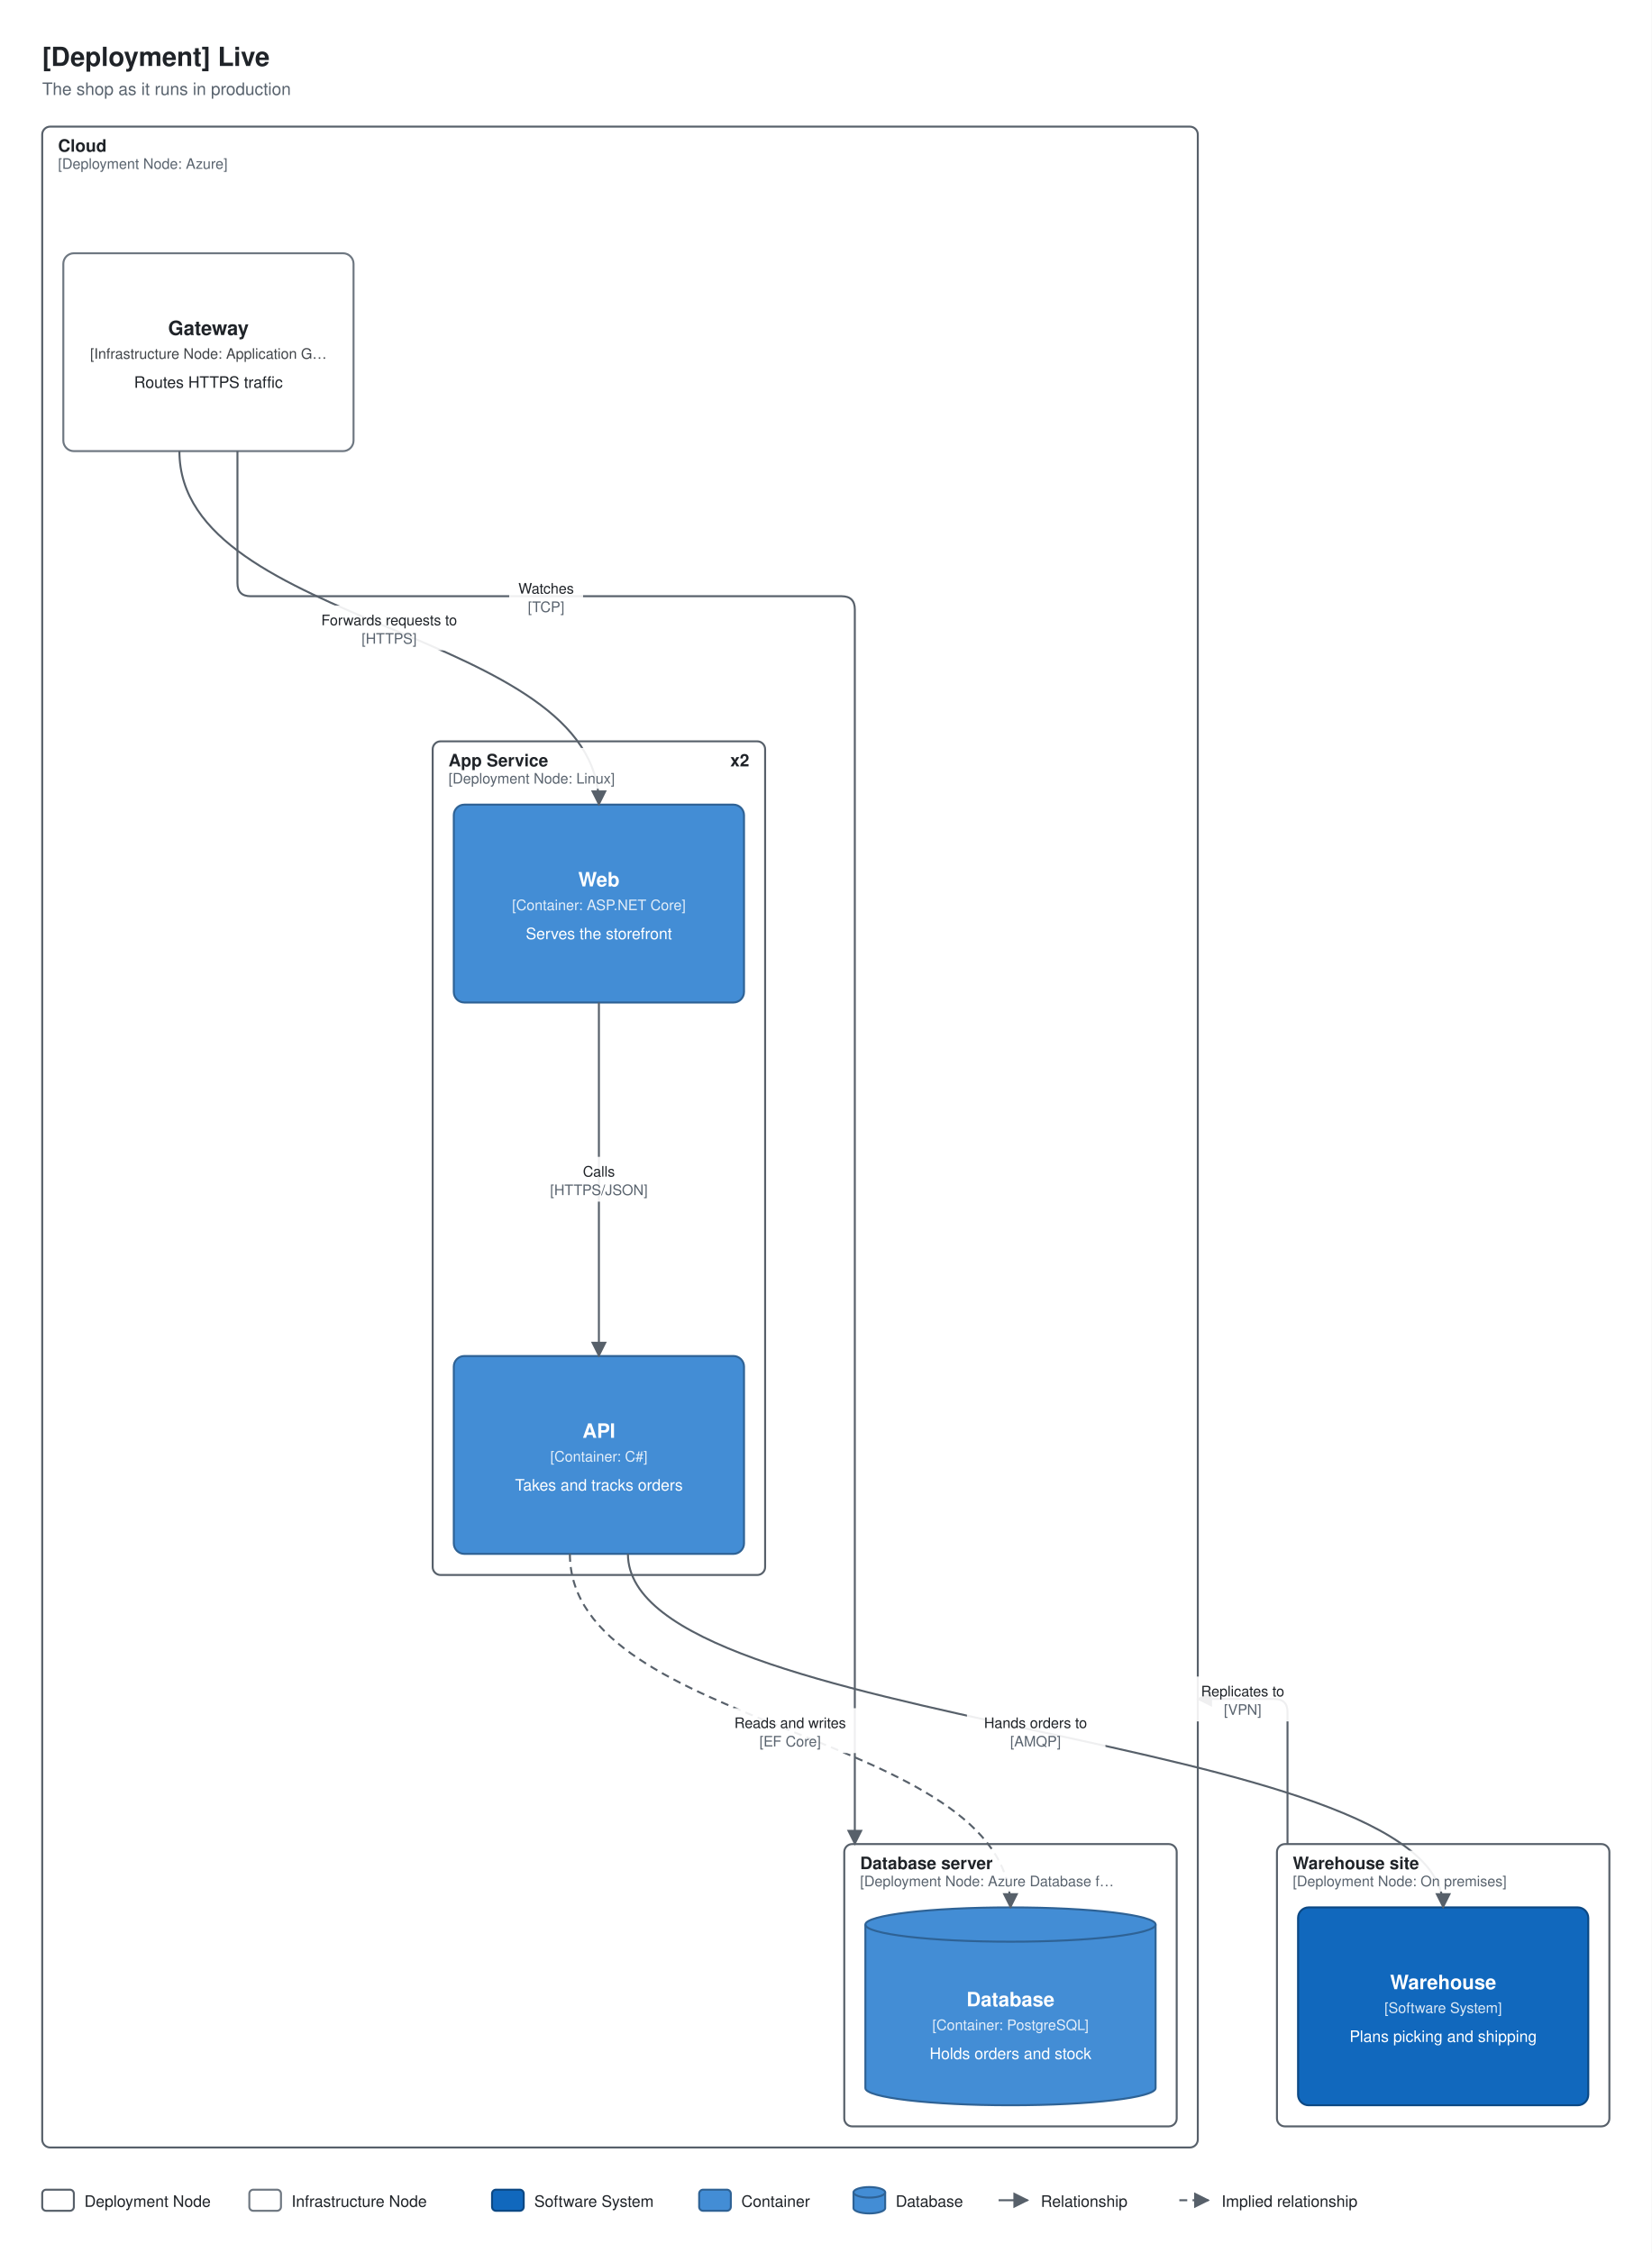
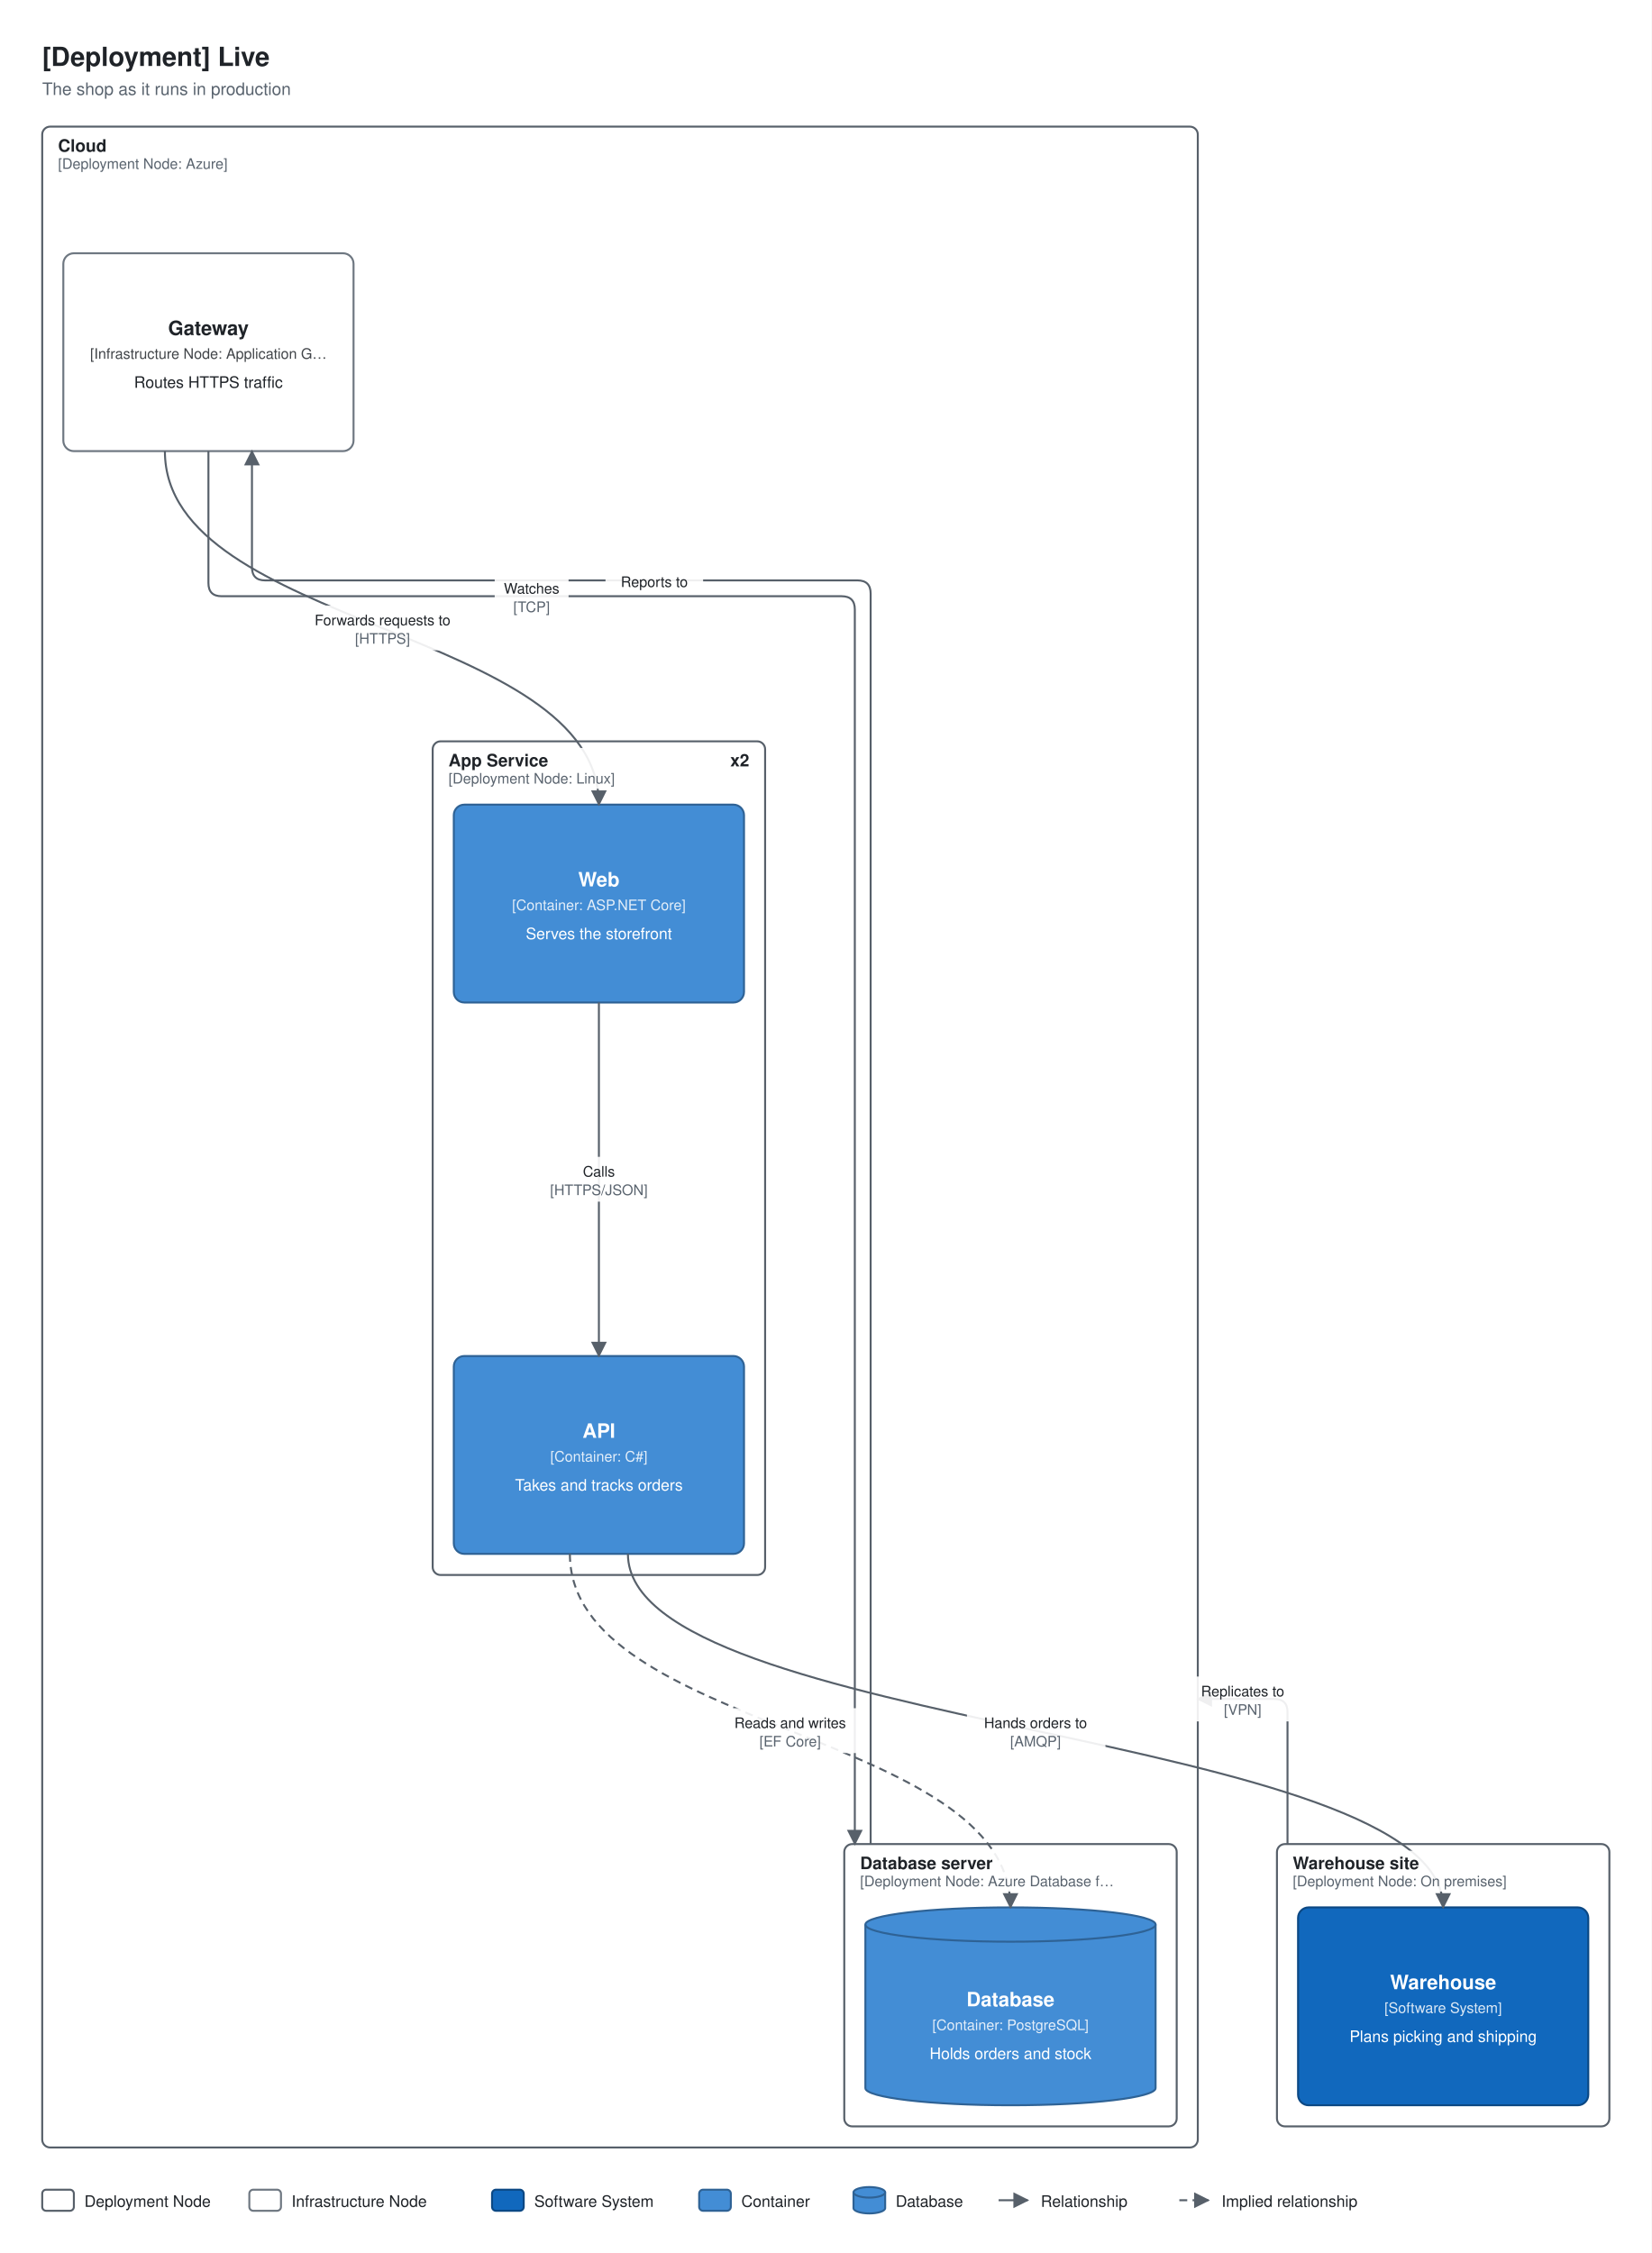
<svg xmlns="http://www.w3.org/2000/svg" width="1252" height="1708" viewBox="0 0 1252 1708" font-family="Segoe UI, Helvetica, Arial, sans-serif" role="img" aria-label="[Deployment] Live">
  <style>
@media (prefers-color-scheme: dark) {
  .c4-bg{fill:#0d1117}
  .c4-ink{fill:#e6edf3}
  .c4-muted{fill:#9198a1}
  .c4-line{stroke:#9198a1}
  .c4-head{fill:#9198a1}
  .c4-edge{stroke:#9198a1}
  .c4-fill-person{fill:#1d5c99;stroke:#6ea2d8}
  .c4-rim-person{stroke:#6ea2d8}
  .c4-ink-person{fill:#ffffff}
  .c4-fill-softwareSystem{fill:#1b6ec2;stroke:#78aee6}
  .c4-rim-softwareSystem{stroke:#78aee6}
  .c4-ink-softwareSystem{fill:#ffffff}
  .c4-fill-container{fill:#2f73b5;stroke:#8dbbea}
  .c4-rim-container{stroke:#8dbbea}
  .c4-ink-container{fill:#ffffff}
  .c4-fill-component{fill:#2a5d8f;stroke:#9cc4ee}
  .c4-rim-component{stroke:#9cc4ee}
  .c4-ink-component{fill:#ffffff}
  .c4-fill-external{fill:#484f58;stroke:#8b949e}
  .c4-rim-external{stroke:#8b949e}
  .c4-ink-external{fill:#ffffff}
  .c4-fill-infrastructureNode{fill:#161b22;stroke:#8b949e}
  .c4-rim-infrastructureNode{stroke:#8b949e}
  .c4-ink-infrastructureNode{fill:#e6edf3}
}
</style>
  <defs>
    <marker id="c4-live-arrow" viewBox="0 0 10 10" refX="9" refY="5" markerWidth="8" markerHeight="8" orient="auto-start-reverse">
      <path class="c4-head" fill="#57606a" d="M0 0L10 5L0 10Z" />
    </marker>
  </defs>
  <rect class="c4-bg" fill="#ffffff" x="0" y="0" width="1252" height="1708" />
  <text class="c4-ink" fill="#1f2328" x="32" y="50" font-size="20" font-weight="600">[Deployment] Live</text>
  <text class="c4-muted" fill="#59636e" x="32" y="72" font-size="13">The shop as it runs in production</text>
  <g transform="translate(32 192)">
    <g data-deployment-node="live.cloud">
      <rect class="c4-edge" fill="none" stroke="#57606a" stroke-width="1.5" x="0" y="-96" width="876" height="1532" rx="6" />
    </g>
    <g data-deployment-node="live.cloud.app">
      <rect class="c4-edge" fill="none" stroke="#57606a" stroke-width="1.5" x="296" y="370" width="252" height="632" rx="6" />
    </g>
    <g data-deployment-node="live.cloud.data">
      <rect class="c4-edge" fill="none" stroke="#57606a" stroke-width="1.5" x="608" y="1206" width="252" height="214" rx="6" />
    </g>
    <g data-deployment-node="live.site">
      <rect class="c4-edge" fill="none" stroke="#57606a" stroke-width="1.5" x="936" y="1206" width="252" height="214" rx="6" />
    </g>
    <g data-element="live.cloud.gateway">
      <rect class="c4-fill-infrastructureNode" fill="#ffffff" stroke="#6e7781" stroke-width="1.5" x="16" y="0" width="220" height="150" rx="8" />
      <text class="c4-ink-infrastructureNode" fill="#1f2328" x="126" y="62" font-size="15" font-weight="600" text-anchor="middle">Gateway</text>
      <text class="c4-ink-infrastructureNode" fill="#1f2328" x="126" y="80" font-size="11" text-anchor="middle" opacity="0.85">[Infrastructure Node: Application G…</text>
      <text class="c4-ink-infrastructureNode" fill="#1f2328" x="126" y="102" font-size="12" text-anchor="middle">Routes HTTPS traffic</text>
    </g>
    <g data-element="live.cloud.app.web" data-instance-of="shop.web">
      <rect class="c4-fill-container" fill="#438dd5" stroke="#2e6295" stroke-width="1.5" x="312" y="418" width="220" height="150" rx="8" />
      <text class="c4-ink-container" fill="#ffffff" x="422" y="480" font-size="15" font-weight="600" text-anchor="middle">Web</text>
      <text class="c4-ink-container" fill="#ffffff" x="422" y="498" font-size="11" text-anchor="middle" opacity="0.85">[Container: ASP.NET Core]</text>
      <text class="c4-ink-container" fill="#ffffff" x="422" y="520" font-size="12" text-anchor="middle">Serves the storefront</text>
    </g>
    <g data-element="live.cloud.app.api" data-instance-of="shop.api">
      <rect class="c4-fill-container" fill="#438dd5" stroke="#2e6295" stroke-width="1.5" x="312" y="836" width="220" height="150" rx="8" />
      <text class="c4-ink-container" fill="#ffffff" x="422" y="898" font-size="15" font-weight="600" text-anchor="middle">API</text>
      <text class="c4-ink-container" fill="#ffffff" x="422" y="916" font-size="11" text-anchor="middle" opacity="0.85">[Container: C#]</text>
      <text class="c4-ink-container" fill="#ffffff" x="422" y="938" font-size="12" text-anchor="middle">Takes and tracks orders</text>
    </g>
    <g data-element="live.cloud.data.db" data-instance-of="shop.db">
      <path class="c4-fill-container" fill="#438dd5" stroke="#2e6295" stroke-width="1.5" d="M624 1267L624 1391A110 13 0 0 0 844 1391L844 1267A110 13 0 0 0 624 1267Z" />
      <path class="c4-rim-container" fill="none" stroke="#2e6295" stroke-width="1.5" d="M624 1267A110 13 0 0 0 844 1267" />
      <text class="c4-ink-container" fill="#ffffff" x="734" y="1329" font-size="15" font-weight="600" text-anchor="middle">Database</text>
      <text class="c4-ink-container" fill="#ffffff" x="734" y="1347" font-size="11" text-anchor="middle" opacity="0.85">[Container: PostgreSQL]</text>
      <text class="c4-ink-container" fill="#ffffff" x="734" y="1369" font-size="12" text-anchor="middle">Holds orders and stock</text>
    </g>
    <g data-element="live.site.planner" data-instance-of="warehouse">
      <rect class="c4-fill-softwareSystem" fill="#1168bd" stroke="#0b4884" stroke-width="1.5" x="952" y="1254" width="220" height="150" rx="8" />
      <text class="c4-ink-softwareSystem" fill="#ffffff" x="1062" y="1316" font-size="15" font-weight="600" text-anchor="middle">Warehouse</text>
      <text class="c4-ink-softwareSystem" fill="#ffffff" x="1062" y="1334" font-size="11" text-anchor="middle" opacity="0.85">[Software System]</text>
      <text class="c4-ink-softwareSystem" fill="#ffffff" x="1062" y="1356" font-size="12" text-anchor="middle">Plans picking and shipping</text>
    </g>
    <g data-relationship="live.cloud.app.web -&gt; live.cloud.app.api">
      <path class="c4-line" fill="none" stroke="#57606a" stroke-width="1.5" marker-end="url(#c4-live-arrow)" d="M422 568C422 702 422 702 422 836" />
    </g>
    <g data-relationship="live.cloud.app.api -&gt; live.cloud.data.db">
      <path class="c4-line" fill="none" stroke="#57606a" stroke-width="1.5" stroke-dasharray="6 4" marker-end="url(#c4-live-arrow)" d="M400 986C400 1120 734 1120 734 1254" />
    </g>
    <g data-relationship="live.cloud.app.api -&gt; live.site.planner">
      <path class="c4-line" fill="none" stroke="#57606a" stroke-width="1.5" marker-end="url(#c4-live-arrow)" d="M444 986C444 1120 1062 1120 1062 1254" />
    </g>
    <g data-relationship="live.cloud.gateway -&gt; live.cloud.app.web">
-       <path class="c4-line" fill="none" stroke="#57606a" stroke-width="1.5" marker-end="url(#c4-live-arrow)" d="M104 150C104 284 422 284 422 418" />
+       <path class="c4-line" fill="none" stroke="#57606a" stroke-width="1.5" marker-end="url(#c4-live-arrow)" d="M93 150C93 284 422 284 422 418" />
    </g>
    <g data-relationship="live.cloud.gateway -&gt; live.cloud.data">
-       <path class="c4-line" fill="none" stroke="#57606a" stroke-width="1.5" marker-end="url(#c4-live-arrow)" d="M148 150L148 250Q148 260 158 260L606 260Q616 260 616 270L616 1206" />
+       <path class="c4-line" fill="none" stroke="#57606a" stroke-width="1.5" marker-end="url(#c4-live-arrow)" d="M126 150L126 250Q126 260 136 260L606 260Q616 260 616 270L616 1206" />
+     </g>
+     <g data-relationship="live.cloud.data -&gt; live.cloud.gateway">
+       <path class="c4-line" fill="none" stroke="#57606a" stroke-width="1.5" marker-end="url(#c4-live-arrow)" d="M628 1206L628 258Q628 248 618 248L169 248Q159 248 159 238L159 150" />
    </g>
    <g data-relationship="live.site -&gt; live.cloud">
      <path class="c4-line" fill="none" stroke="#57606a" stroke-width="1.5" marker-end="url(#c4-live-arrow)" d="M944 1206L944 1106Q944 1096 934 1096L876 1096" />
    </g>
    <g class="c4-label" data-relationship="live.cloud.app.web -&gt; live.cloud.app.api">
      <rect class="c4-bg" fill="#ffffff" fill-opacity="0.9" x="379" y="685" width="86" height="34" rx="3" />
      <text class="c4-ink" fill="#1f2328" x="422" y="700" font-size="11" text-anchor="middle">Calls</text>
      <text class="c4-muted" fill="#59636e" x="422" y="714" font-size="11" text-anchor="middle">[HTTPS/JSON]</text>
    </g>
    <g class="c4-label" data-relationship="live.cloud.app.api -&gt; live.cloud.data.db">
      <rect class="c4-bg" fill="#ffffff" fill-opacity="0.9" x="512" y="1103" width="111" height="34" rx="3" />
      <text class="c4-ink" fill="#1f2328" x="567" y="1118" font-size="11" text-anchor="middle">Reads and writes</text>
      <text class="c4-muted" fill="#59636e" x="567" y="1132" font-size="11" text-anchor="middle">[EF Core]</text>
    </g>
    <g class="c4-label" data-relationship="live.cloud.app.api -&gt; live.site.planner">
      <rect class="c4-bg" fill="#ffffff" fill-opacity="0.9" x="701" y="1103" width="105" height="34" rx="3" />
      <text class="c4-ink" fill="#1f2328" x="753" y="1118" font-size="11" text-anchor="middle">Hands orders to</text>
      <text class="c4-muted" fill="#59636e" x="753" y="1132" font-size="11" text-anchor="middle">[AMQP]</text>
    </g>
    <g class="c4-label" data-relationship="live.cloud.gateway -&gt; live.cloud.app.web">
-       <rect class="c4-bg" fill="#ffffff" fill-opacity="0.9" x="195" y="267" width="136" height="34" rx="3" />
-       <text class="c4-ink" fill="#1f2328" x="263" y="282" font-size="11" text-anchor="middle">Forwards requests to</text>
-       <text class="c4-muted" fill="#59636e" x="263" y="296" font-size="11" text-anchor="middle">[HTTPS]</text>
+       <rect class="c4-bg" fill="#ffffff" fill-opacity="0.9" x="190" y="267" width="136" height="34" rx="3" />
+       <text class="c4-ink" fill="#1f2328" x="258" y="282" font-size="11" text-anchor="middle">Forwards requests to</text>
+       <text class="c4-muted" fill="#59636e" x="258" y="296" font-size="11" text-anchor="middle">[HTTPS]</text>
    </g>
    <g class="c4-label" data-relationship="live.cloud.gateway -&gt; live.cloud.data">
-       <rect class="c4-bg" fill="#ffffff" fill-opacity="0.9" x="354" y="243" width="56" height="34" rx="3" />
-       <text class="c4-ink" fill="#1f2328" x="382" y="258" font-size="11" text-anchor="middle">Watches</text>
-       <text class="c4-muted" fill="#59636e" x="382" y="272" font-size="11" text-anchor="middle">[TCP]</text>
+       <rect class="c4-bg" fill="#ffffff" fill-opacity="0.9" x="343" y="243" width="56" height="34" rx="3" />
+       <text class="c4-ink" fill="#1f2328" x="371" y="258" font-size="11" text-anchor="middle">Watches</text>
+       <text class="c4-muted" fill="#59636e" x="371" y="272" font-size="11" text-anchor="middle">[TCP]</text>
+     </g>
+     <g class="c4-label" data-relationship="live.cloud.data -&gt; live.cloud.gateway">
+       <rect class="c4-bg" fill="#ffffff" fill-opacity="0.9" x="427" y="238" width="74" height="20" rx="3" />
+       <text class="c4-ink" fill="#1f2328" x="464" y="253" font-size="11" text-anchor="middle">Reports to</text>
    </g>
    <g class="c4-label" data-relationship="live.site -&gt; live.cloud">
      <rect class="c4-bg" fill="#ffffff" fill-opacity="0.9" x="864" y="1079" width="93" height="34" rx="3" />
      <text class="c4-ink" fill="#1f2328" x="910" y="1094" font-size="11" text-anchor="middle">Replicates to</text>
      <text class="c4-muted" fill="#59636e" x="910" y="1108" font-size="11" text-anchor="middle">[VPN]</text>
    </g>
    <g data-deployment-label="live.cloud">
      <rect class="c4-bg" fill="#ffffff" fill-opacity="0.9" x="8" y="-91" width="156" height="31" rx="3" />
      <text class="c4-ink" fill="#1f2328" x="12" y="-77" font-size="13" font-weight="600">Cloud</text>
      <text class="c4-muted" fill="#59636e" x="12" y="-64" font-size="11">[Deployment Node: Azure]</text>
    </g>
    <g data-deployment-label="live.cloud.app">
      <rect class="c4-bg" fill="#ffffff" fill-opacity="0.9" x="304" y="375" width="156" height="31" rx="3" />
      <text class="c4-ink" fill="#1f2328" x="308" y="389" font-size="13" font-weight="600">App Service</text>
      <text class="c4-muted" fill="#59636e" x="308" y="402" font-size="11">[Deployment Node: Linux]</text>
      <text class="c4-ink" fill="#1f2328" x="536" y="389" font-size="13" font-weight="600" text-anchor="end">x2</text>
    </g>
    <g data-deployment-label="live.cloud.data">
      <rect class="c4-bg" fill="#ffffff" fill-opacity="0.9" x="616" y="1211" width="224" height="31" rx="3" />
      <text class="c4-ink" fill="#1f2328" x="620" y="1225" font-size="13" font-weight="600">Database server</text>
      <text class="c4-muted" fill="#59636e" x="620" y="1238" font-size="11">[Deployment Node: Azure Database f…</text>
    </g>
    <g data-deployment-label="live.site">
      <rect class="c4-bg" fill="#ffffff" fill-opacity="0.9" x="944" y="1211" width="193" height="31" rx="3" />
      <text class="c4-ink" fill="#1f2328" x="948" y="1225" font-size="13" font-weight="600">Warehouse site</text>
      <text class="c4-muted" fill="#59636e" x="948" y="1238" font-size="11">[Deployment Node: On premises]</text>
    </g>
  </g>
  <g class="c4-legend">
    <rect class="c4-edge" fill="none" stroke="#57606a" stroke-width="1.5" x="32" y="1660" width="24" height="16" rx="3" />
    <text class="c4-ink" fill="#1f2328" x="64" y="1673" font-size="12">Deployment Node</text>
    <rect class="c4-fill-infrastructureNode" fill="#ffffff" stroke="#6e7781" stroke-width="1.5" x="189" y="1660" width="24" height="16" rx="3" />
    <text class="c4-ink" fill="#1f2328" x="221" y="1673" font-size="12">Infrastructure Node</text>
    <rect class="c4-fill-softwareSystem" fill="#1168bd" stroke="#0b4884" stroke-width="1.5" x="373" y="1660" width="24" height="16" rx="3" />
    <text class="c4-ink" fill="#1f2328" x="405" y="1673" font-size="12">Software System</text>
    <rect class="c4-fill-container" fill="#438dd5" stroke="#2e6295" stroke-width="1.5" x="530" y="1660" width="24" height="16" rx="3" />
    <text class="c4-ink" fill="#1f2328" x="562" y="1673" font-size="12">Container</text>
    <path class="c4-fill-container" fill="#438dd5" stroke="#2e6295" stroke-width="1.5" d="M647 1662L647 1674A12 4 0 0 0 671 1674L671 1662A12 4 0 0 0 647 1662Z" />
    <path class="c4-rim-container" fill="none" stroke="#2e6295" stroke-width="1.5" d="M647 1662A12 4 0 0 0 671 1662" />
    <text class="c4-ink" fill="#1f2328" x="679" y="1673" font-size="12">Database</text>
    <path class="c4-line" fill="none" stroke="#57606a" stroke-width="1.5" marker-end="url(#c4-live-arrow)" d="M757 1668L779 1668" />
    <text class="c4-ink" fill="#1f2328" x="789" y="1673" font-size="12">Relationship</text>
    <path class="c4-line" fill="none" stroke="#57606a" stroke-width="1.5" stroke-dasharray="6 4" marker-end="url(#c4-live-arrow)" d="M894 1668L916 1668" />
    <text class="c4-ink" fill="#1f2328" x="926" y="1673" font-size="12">Implied relationship</text>
  </g>
</svg>
